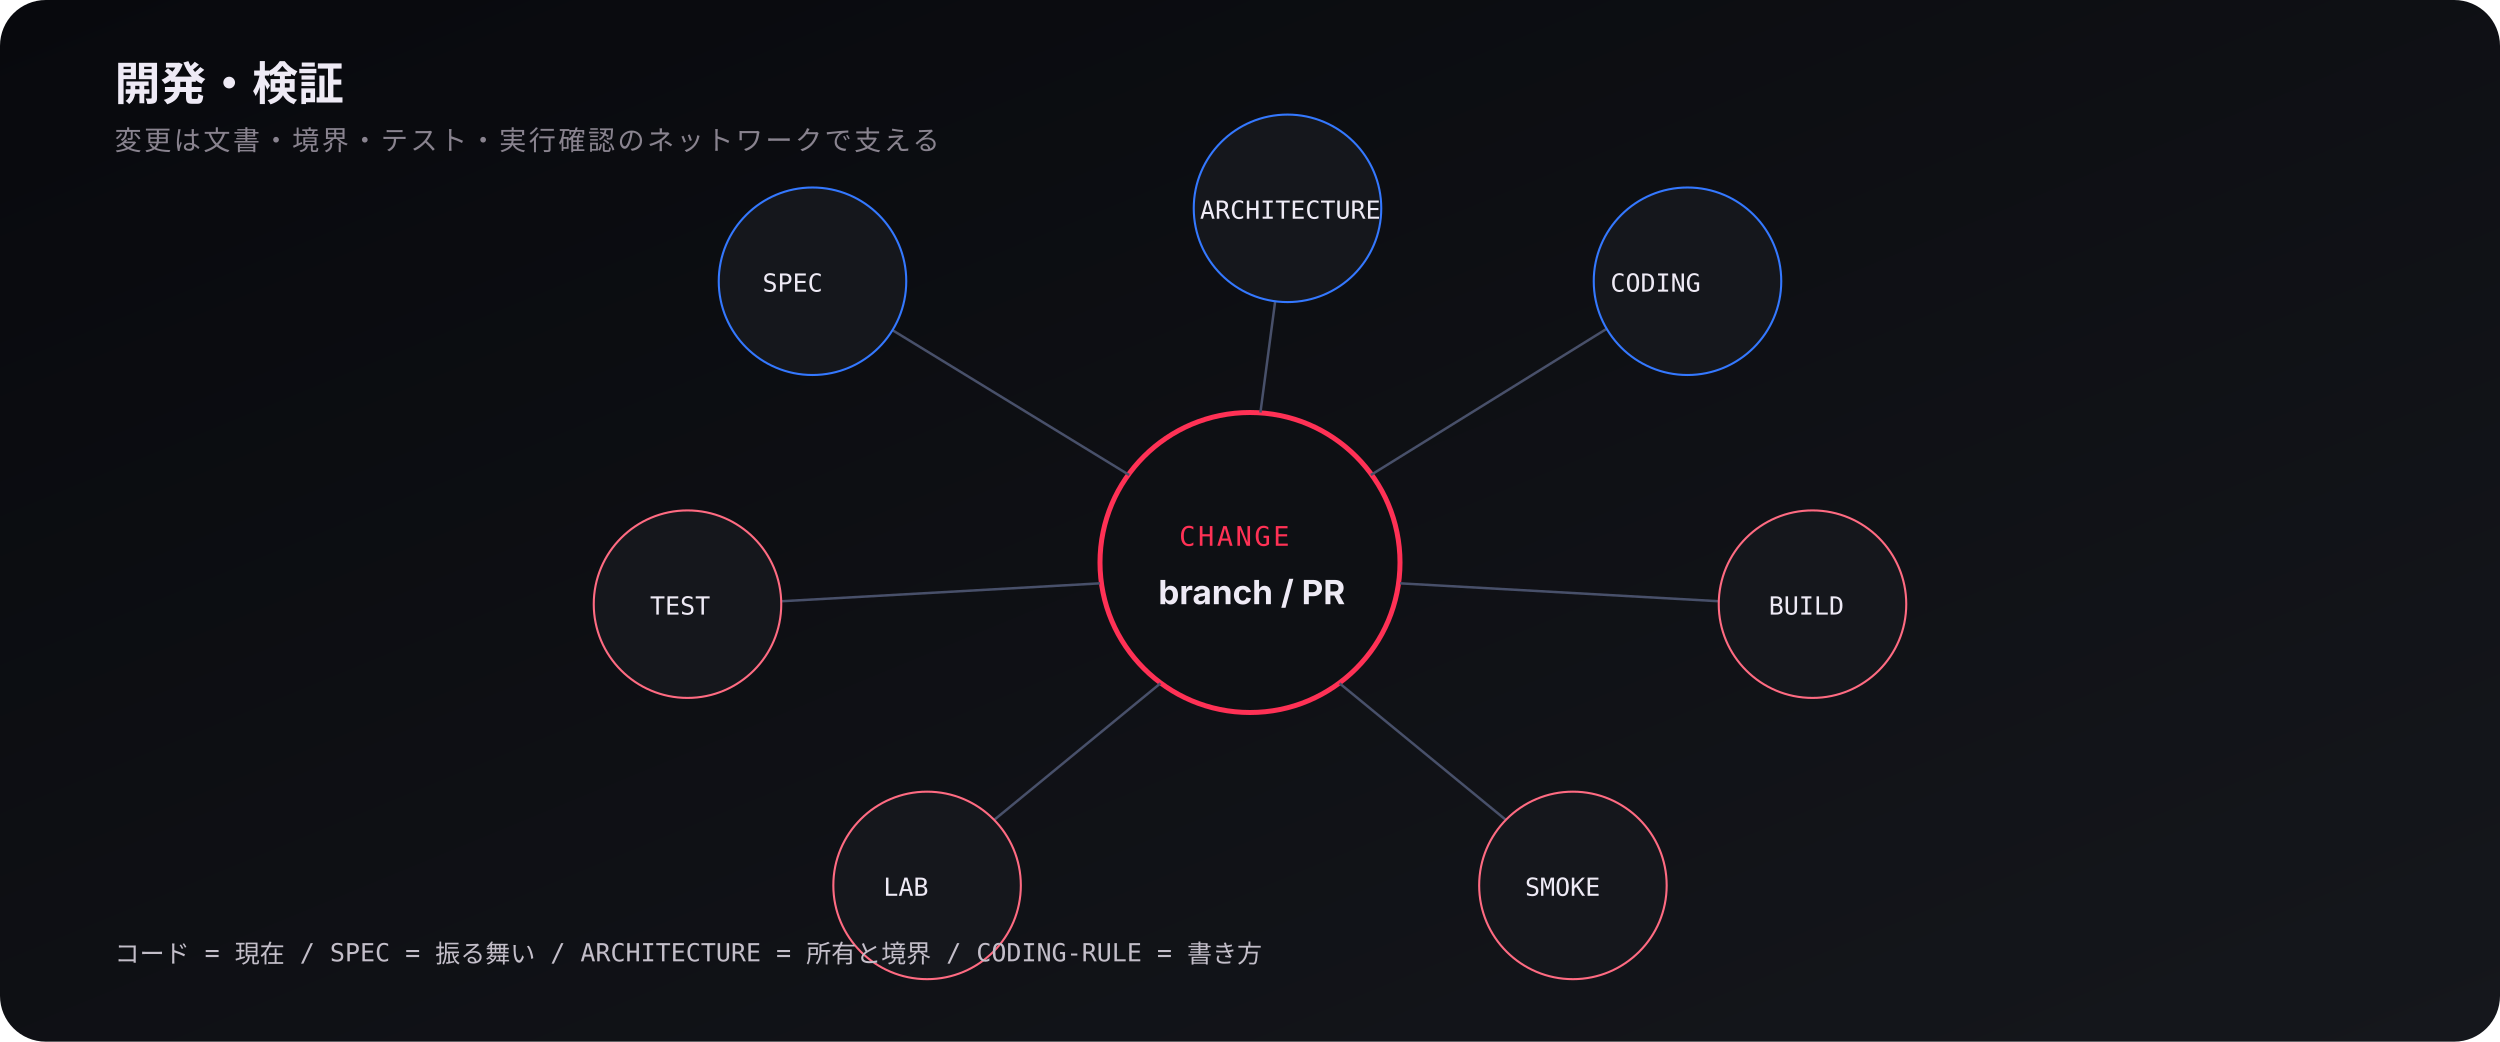
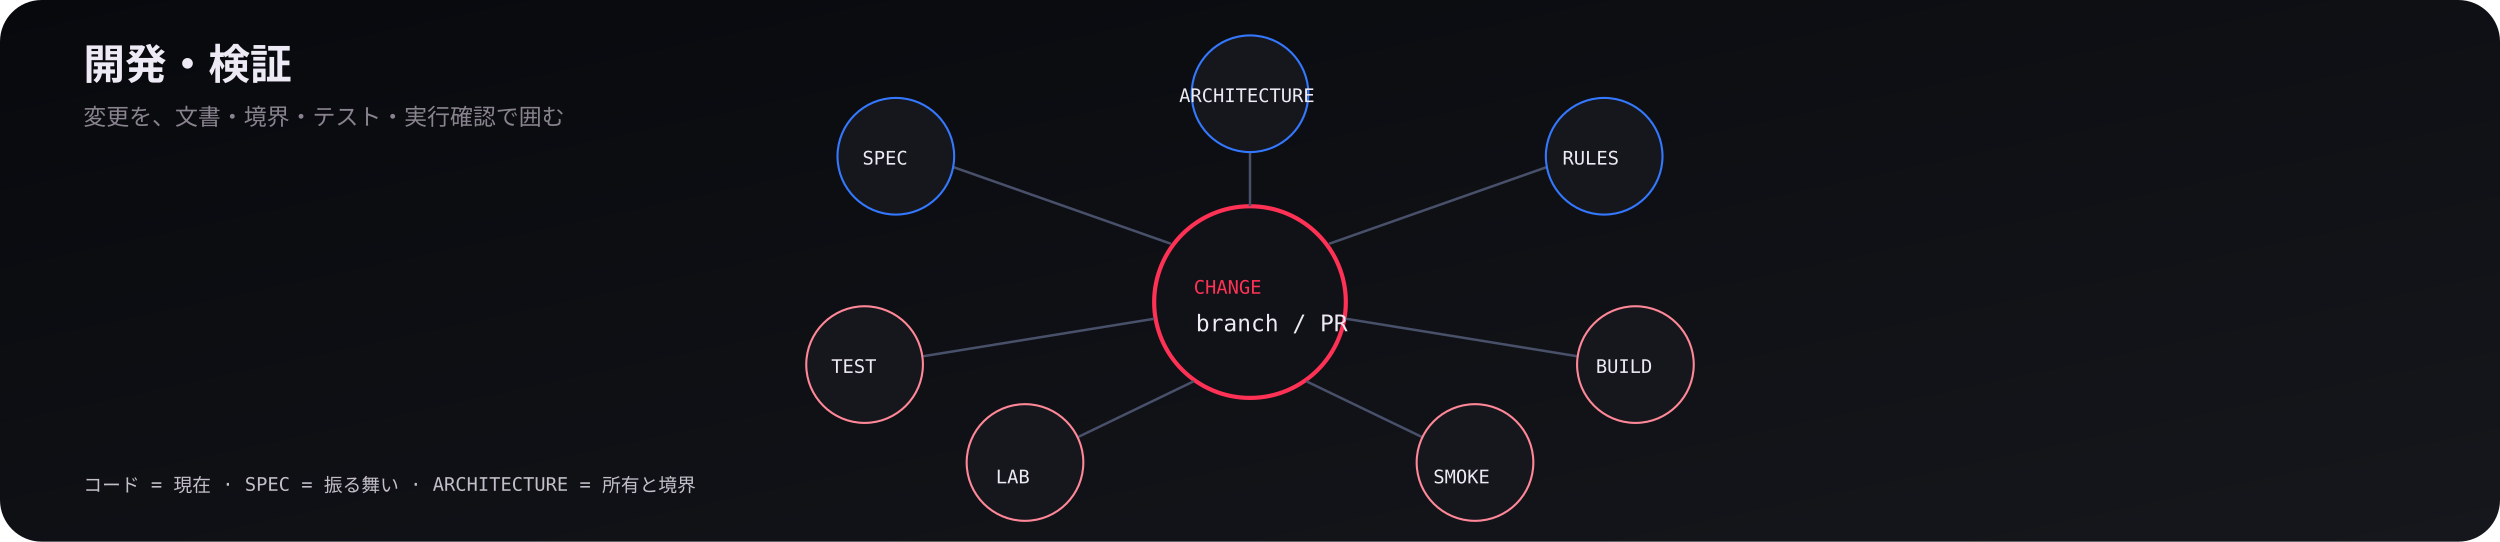
- <svg xmlns="http://www.w3.org/2000/svg" width="1200" height="500" viewBox="0 0 1200 500" role="img">
+ <svg xmlns="http://www.w3.org/2000/svg" width="1200" height="260" viewBox="0 0 1200 260" role="img">
  <defs>
    <style>
.m{font-family:ui-monospace,SFMono-Regular,Menlo,Consolas,"Yu Gothic",monospace}.s{font-family:system-ui,-apple-system,"Hiragino Sans","Yu Gothic",sans-serif}
- .t{fill:#eeeaf5}.b{fill:#c3bec9}.d{fill:#89838f}.a{fill:#ff3155}.an{fill:#ff6b82}.sig{fill:#3478ff}
- .stroke{fill:none;stroke:#89838f;stroke-width:1.6}.soft{fill:none;stroke:#48506a;stroke-width:1.2}.accent{fill:none;stroke:#ff3155;stroke-width:2.4}.blue{fill:none;stroke:#3478ff;stroke-width:2}.dash{stroke-dasharray:8 8}
- .h{font-size:22px;font-weight:700}.k{font-size:13px;letter-spacing:1.2px}.v{font-size:16px;font-weight:650}.sm{font-size:12px}.xs{font-size:10px}
+ .t{fill:#eeeaf5}.b{fill:#c3bec9}.d{fill:#89838f}.a{fill:#ff3155}.u{fill:#3478ff}
+ .g{fill:none;stroke:#48506a;stroke-width:1.2}.w{fill:none;stroke:#89838f;stroke-width:1.4}.r{fill:none;stroke:#ff3155;stroke-width:2}.bl{fill:none;stroke:#3478ff;stroke-width:2}.dash{stroke-dasharray:6 6}
+ .h{font-size:20px;font-weight:700}.v{font-size:14px;font-weight:650}.sm{font-size:11px}.xs{font-size:9px}
</style>
    <linearGradient id="bg" x1="0" y1="0" x2="1" y2="1">
      <stop stop-color="#08090d" />
      <stop offset="1" stop-color="#15171c" />
    </linearGradient>
-     <radialGradient id="earth" cx=".35" cy=".28" r=".8">
-       <stop stop-color="#d6d6d0" />
-       <stop offset=".55" stop-color="#48506a" />
-       <stop offset="1" stop-color="#161a20" />
+     <radialGradient id="earth" cx=".34" cy=".28" r=".82">
+       <stop stop-color="#d8d9dc" />
+       <stop offset=".5" stop-color="#536178" />
+       <stop offset="1" stop-color="#171a20" />
    </radialGradient>
-     <radialGradient id="sun" cx=".35" cy=".35" r=".8">
+     <radialGradient id="sun" cx=".35" cy=".35" r=".82">
      <stop stop-color="#fff1f4" />
-       <stop offset=".28" stop-color="#ff6b82" />
+       <stop offset=".3" stop-color="#ff8798" />
      <stop offset="1" stop-color="#ff3155" />
    </radialGradient>
-     <filter id="glow">
-       <feGaussianBlur stdDeviation="5" result="b" />
-       <feMerge>
-         <feMergeNode in="b" />
-         <feMergeNode in="SourceGraphic" />
-       </feMerge>
-     </filter>
-     <marker id="ra" viewBox="0 0 10 10" refX="9" refY="5" markerWidth="7" markerHeight="7" orient="auto">
+     <marker id="ra" viewBox="0 0 10 10" refX="8.5" refY="5" markerWidth="6" markerHeight="6" orient="auto">
      <path d="M0 0L10 5 0 10Z" fill="#ff3155" />
    </marker>
-     <marker id="ba" viewBox="0 0 10 10" refX="9" refY="5" markerWidth="7" markerHeight="7" orient="auto">
+     <marker id="ba" viewBox="0 0 10 10" refX="8.5" refY="5" markerWidth="6" markerHeight="6" orient="auto">
      <path d="M0 0L10 5 0 10Z" fill="#3478ff" />
    </marker>
  </defs>
-   <rect width="1200" height="500" rx="22" fill="url(#bg)" />
-   <text x="55" y="48" class="m t h">開発・検証</text>
-   <text x="55" y="72" class="m d k">変更は文書・境界・テスト・実行確認のネットワークで支える</text>
-   <g transform="translate(600 270)">
-     <circle r="72" fill="#0e1014" stroke="#ff3155" stroke-width="2.4" />
-     <text x="-34" y="-8" class="m a k">CHANGE</text>
-     <text x="-44" y="20" class="s t v">branch / PR</text>
-     <path d="M-58-42L-210-135M5-72L18-170M58-42L208-135M72 10L250 20M43 58L155 150M-43 58L-155 150M-72 10L-250 20" class="soft" />
+   <rect width="1200" height="260" rx="20" fill="url(#bg)" />
+   <text x="40" y="38" class="m t h">開発・検証</text>
+   <text x="40" y="60" class="m d sm">変更を、文書・境界・テスト・実行確認で囲む</text>
+   <g transform="translate(600 145)">
+     <circle r="46" fill="#101217" stroke="#ff3155" stroke-width="2" />
+     <text x="-27" y="-4" class="m a xs">CHANGE</text>
+     <text x="-26" y="14" class="m t sm">branch / PR</text>
+     <path d="M-38-28L-143-65M0-46V-72M38-28L143-65M46 8L157 26M27 38L83 65M-27 38L-83 65M-46 8L-157 26" class="g" />
  </g>
  <g class="m">
-     <circle cx="390" cy="135" r="45" fill="#15171c" stroke="#3478ff" />
-     <text x="366" y="140" class="t sm">SPEC</text>
-     <circle cx="618" cy="100" r="45" fill="#15171c" stroke="#3478ff" />
-     <text x="576" y="105" class="t sm">ARCHITECTURE</text>
-     <circle cx="810" cy="135" r="45" fill="#15171c" stroke="#3478ff" />
-     <text x="773" y="140" class="t sm">CODING</text>
-     <circle cx="870" cy="290" r="45" fill="#15171c" stroke="#ff6b82" />
-     <text x="849" y="295" class="t sm">BUILD</text>
-     <circle cx="755" cy="425" r="45" fill="#15171c" stroke="#ff6b82" />
-     <text x="732" y="430" class="t sm">SMOKE</text>
-     <circle cx="445" cy="425" r="45" fill="#15171c" stroke="#ff6b82" />
-     <text x="424" y="430" class="t sm">LAB</text>
-     <circle cx="330" cy="290" r="45" fill="#15171c" stroke="#ff6b82" />
-     <text x="312" y="295" class="t sm">TEST</text>
+     <circle cx="430" cy="75" r="28" fill="#15171c" stroke="#3478ff" />
+     <text x="414" y="79" class="t xs">SPEC</text>
+     <circle cx="600" cy="45" r="28" fill="#15171c" stroke="#3478ff" />
+     <text x="566" y="49" class="t xs">ARCHITECTURE</text>
+     <circle cx="770" cy="75" r="28" fill="#15171c" stroke="#3478ff" />
+     <text x="750" y="79" class="t xs">RULES</text>
+     <circle cx="785" cy="175" r="28" fill="#15171c" stroke="#ff8798" />
+     <text x="766" y="179" class="t xs">BUILD</text>
+     <circle cx="708" cy="222" r="28" fill="#15171c" stroke="#ff8798" />
+     <text x="688" y="232" class="t xs">SMOKE</text>
+     <circle cx="492" cy="222" r="28" fill="#15171c" stroke="#ff8798" />
+     <text x="478" y="232" class="t xs">LAB</text>
+     <circle cx="415" cy="175" r="28" fill="#15171c" stroke="#ff8798" />
+     <text x="399" y="179" class="t xs">TEST</text>
  </g>
-   <text x="55" y="462" class="m b sm">コード = 現在 / SPEC = 振る舞い / ARCHITECTURE = 所有と境界 / CODING-RULE = 書き方</text>
+   <text x="40" y="236" class="m b xs">コード = 現在 · SPEC = 振る舞い · ARCHITECTURE = 所有と境界</text>
</svg>
